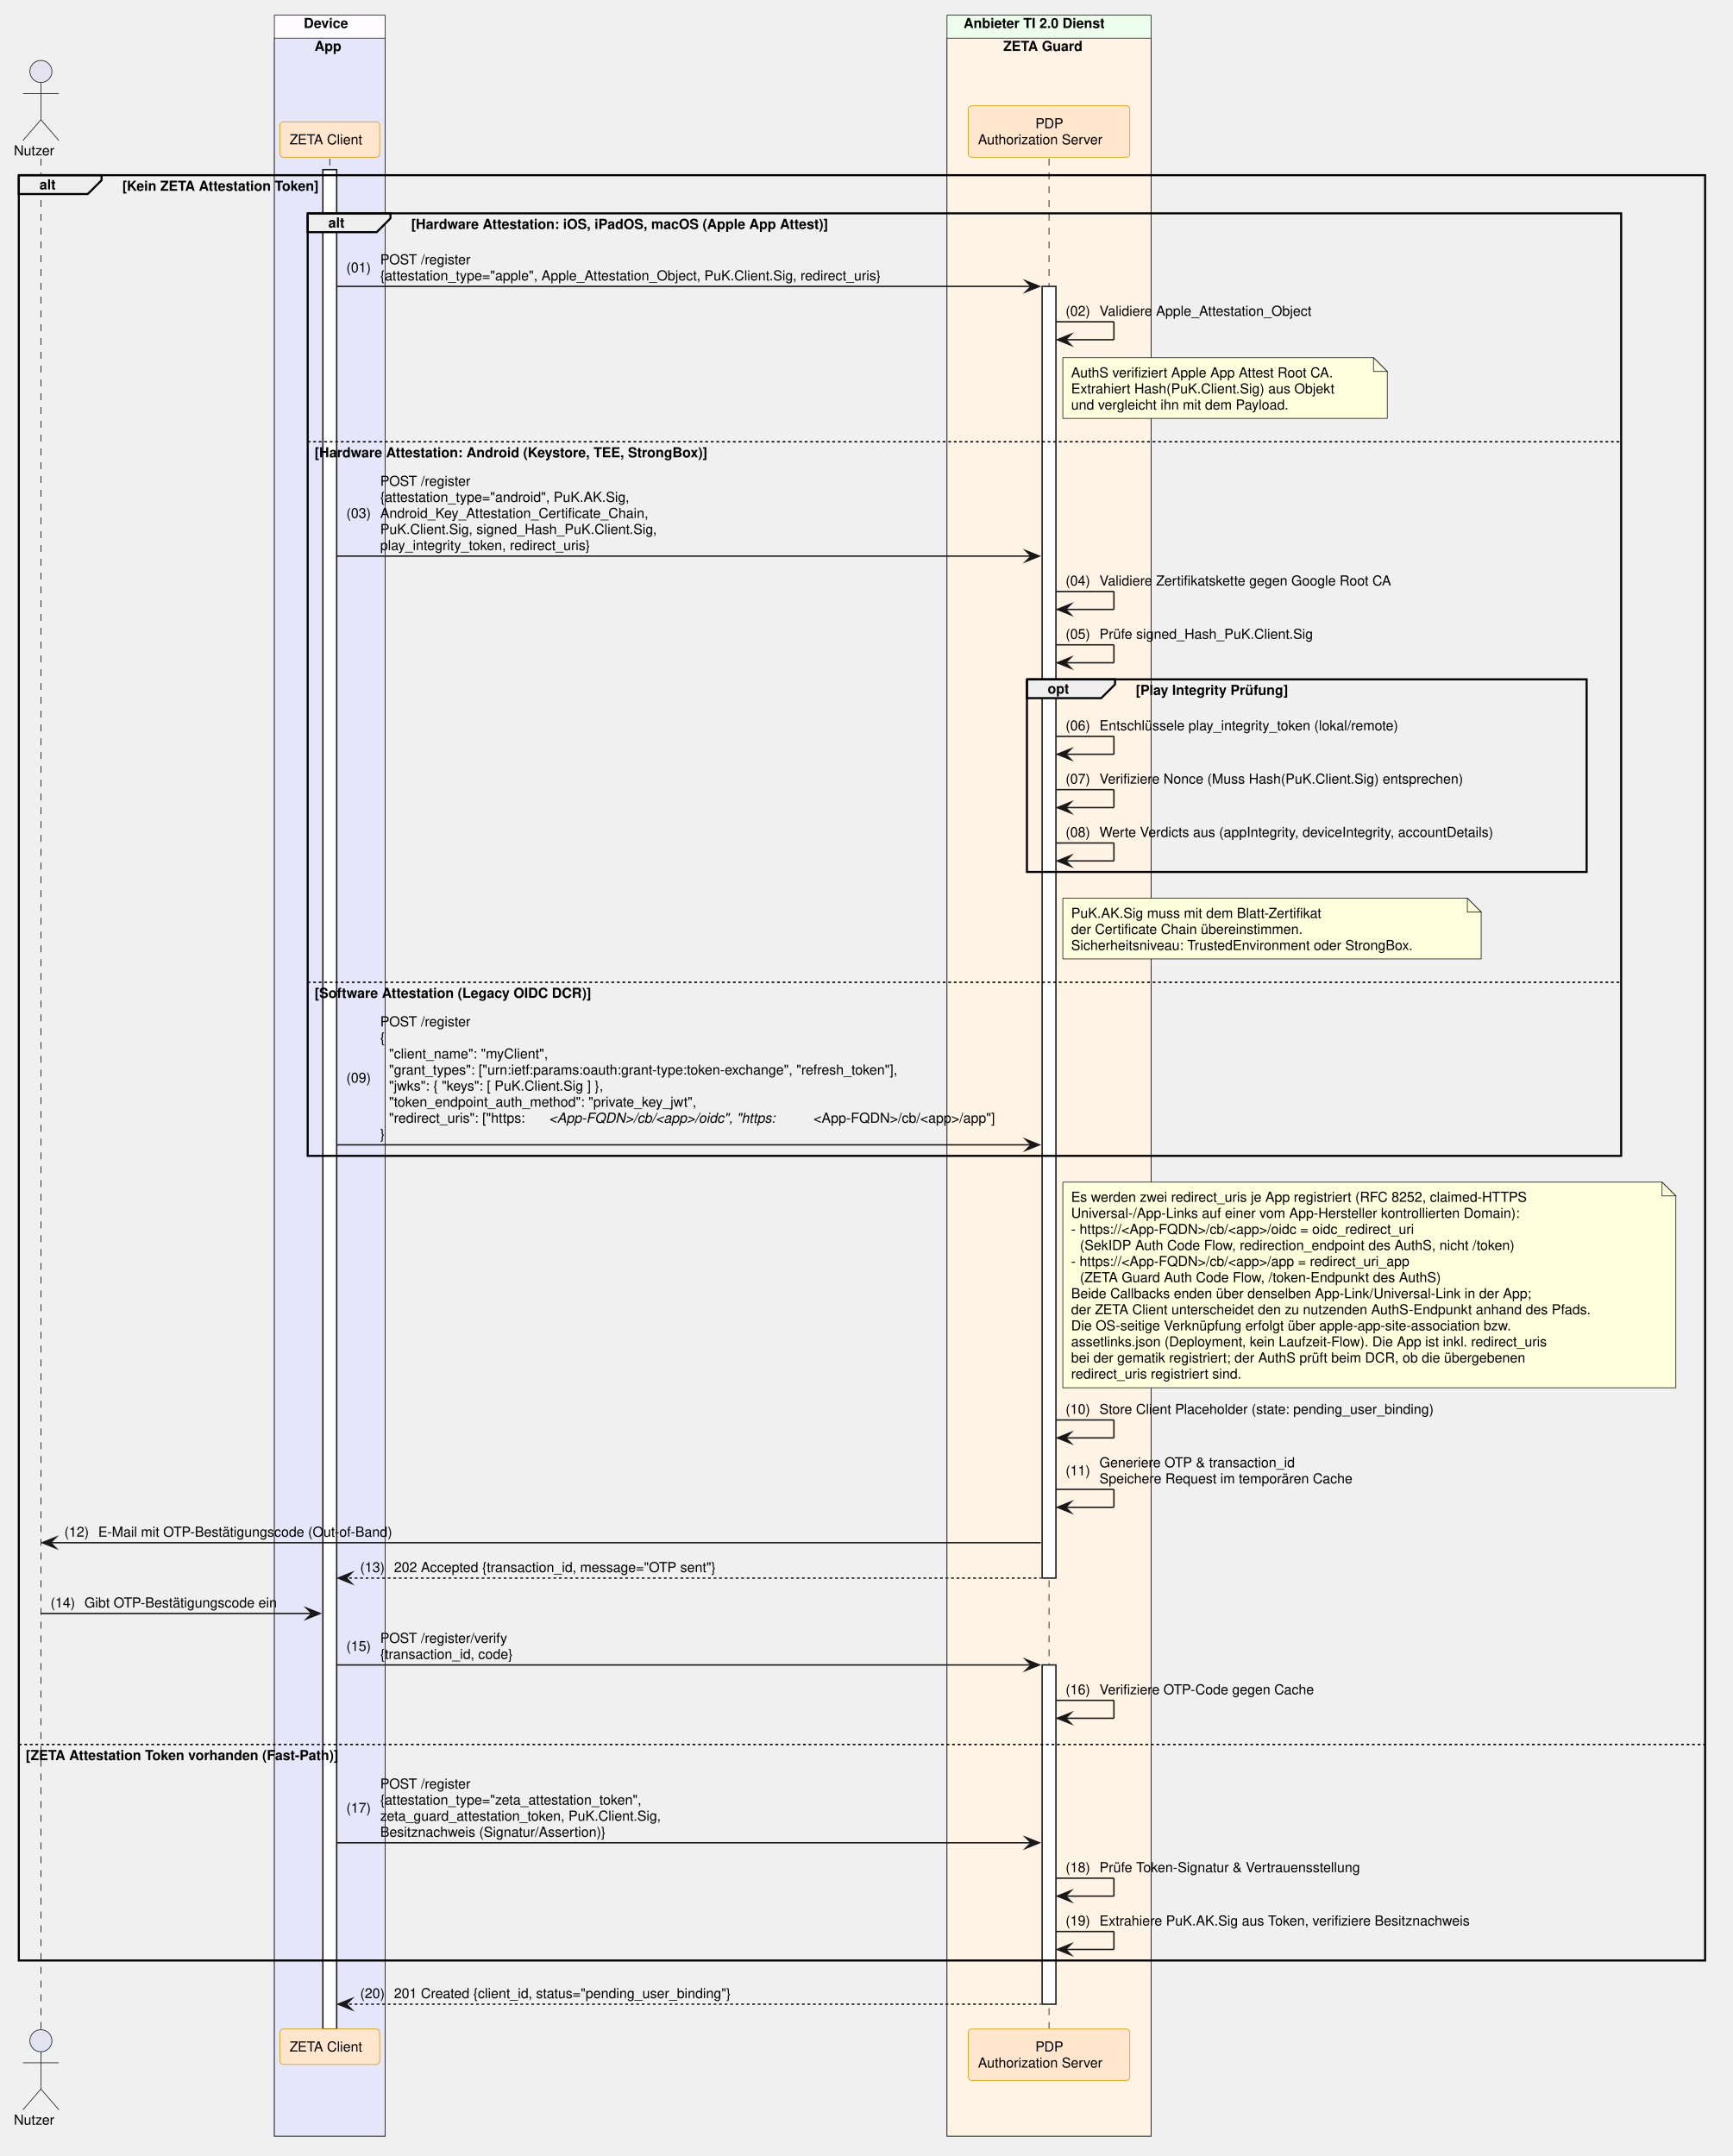
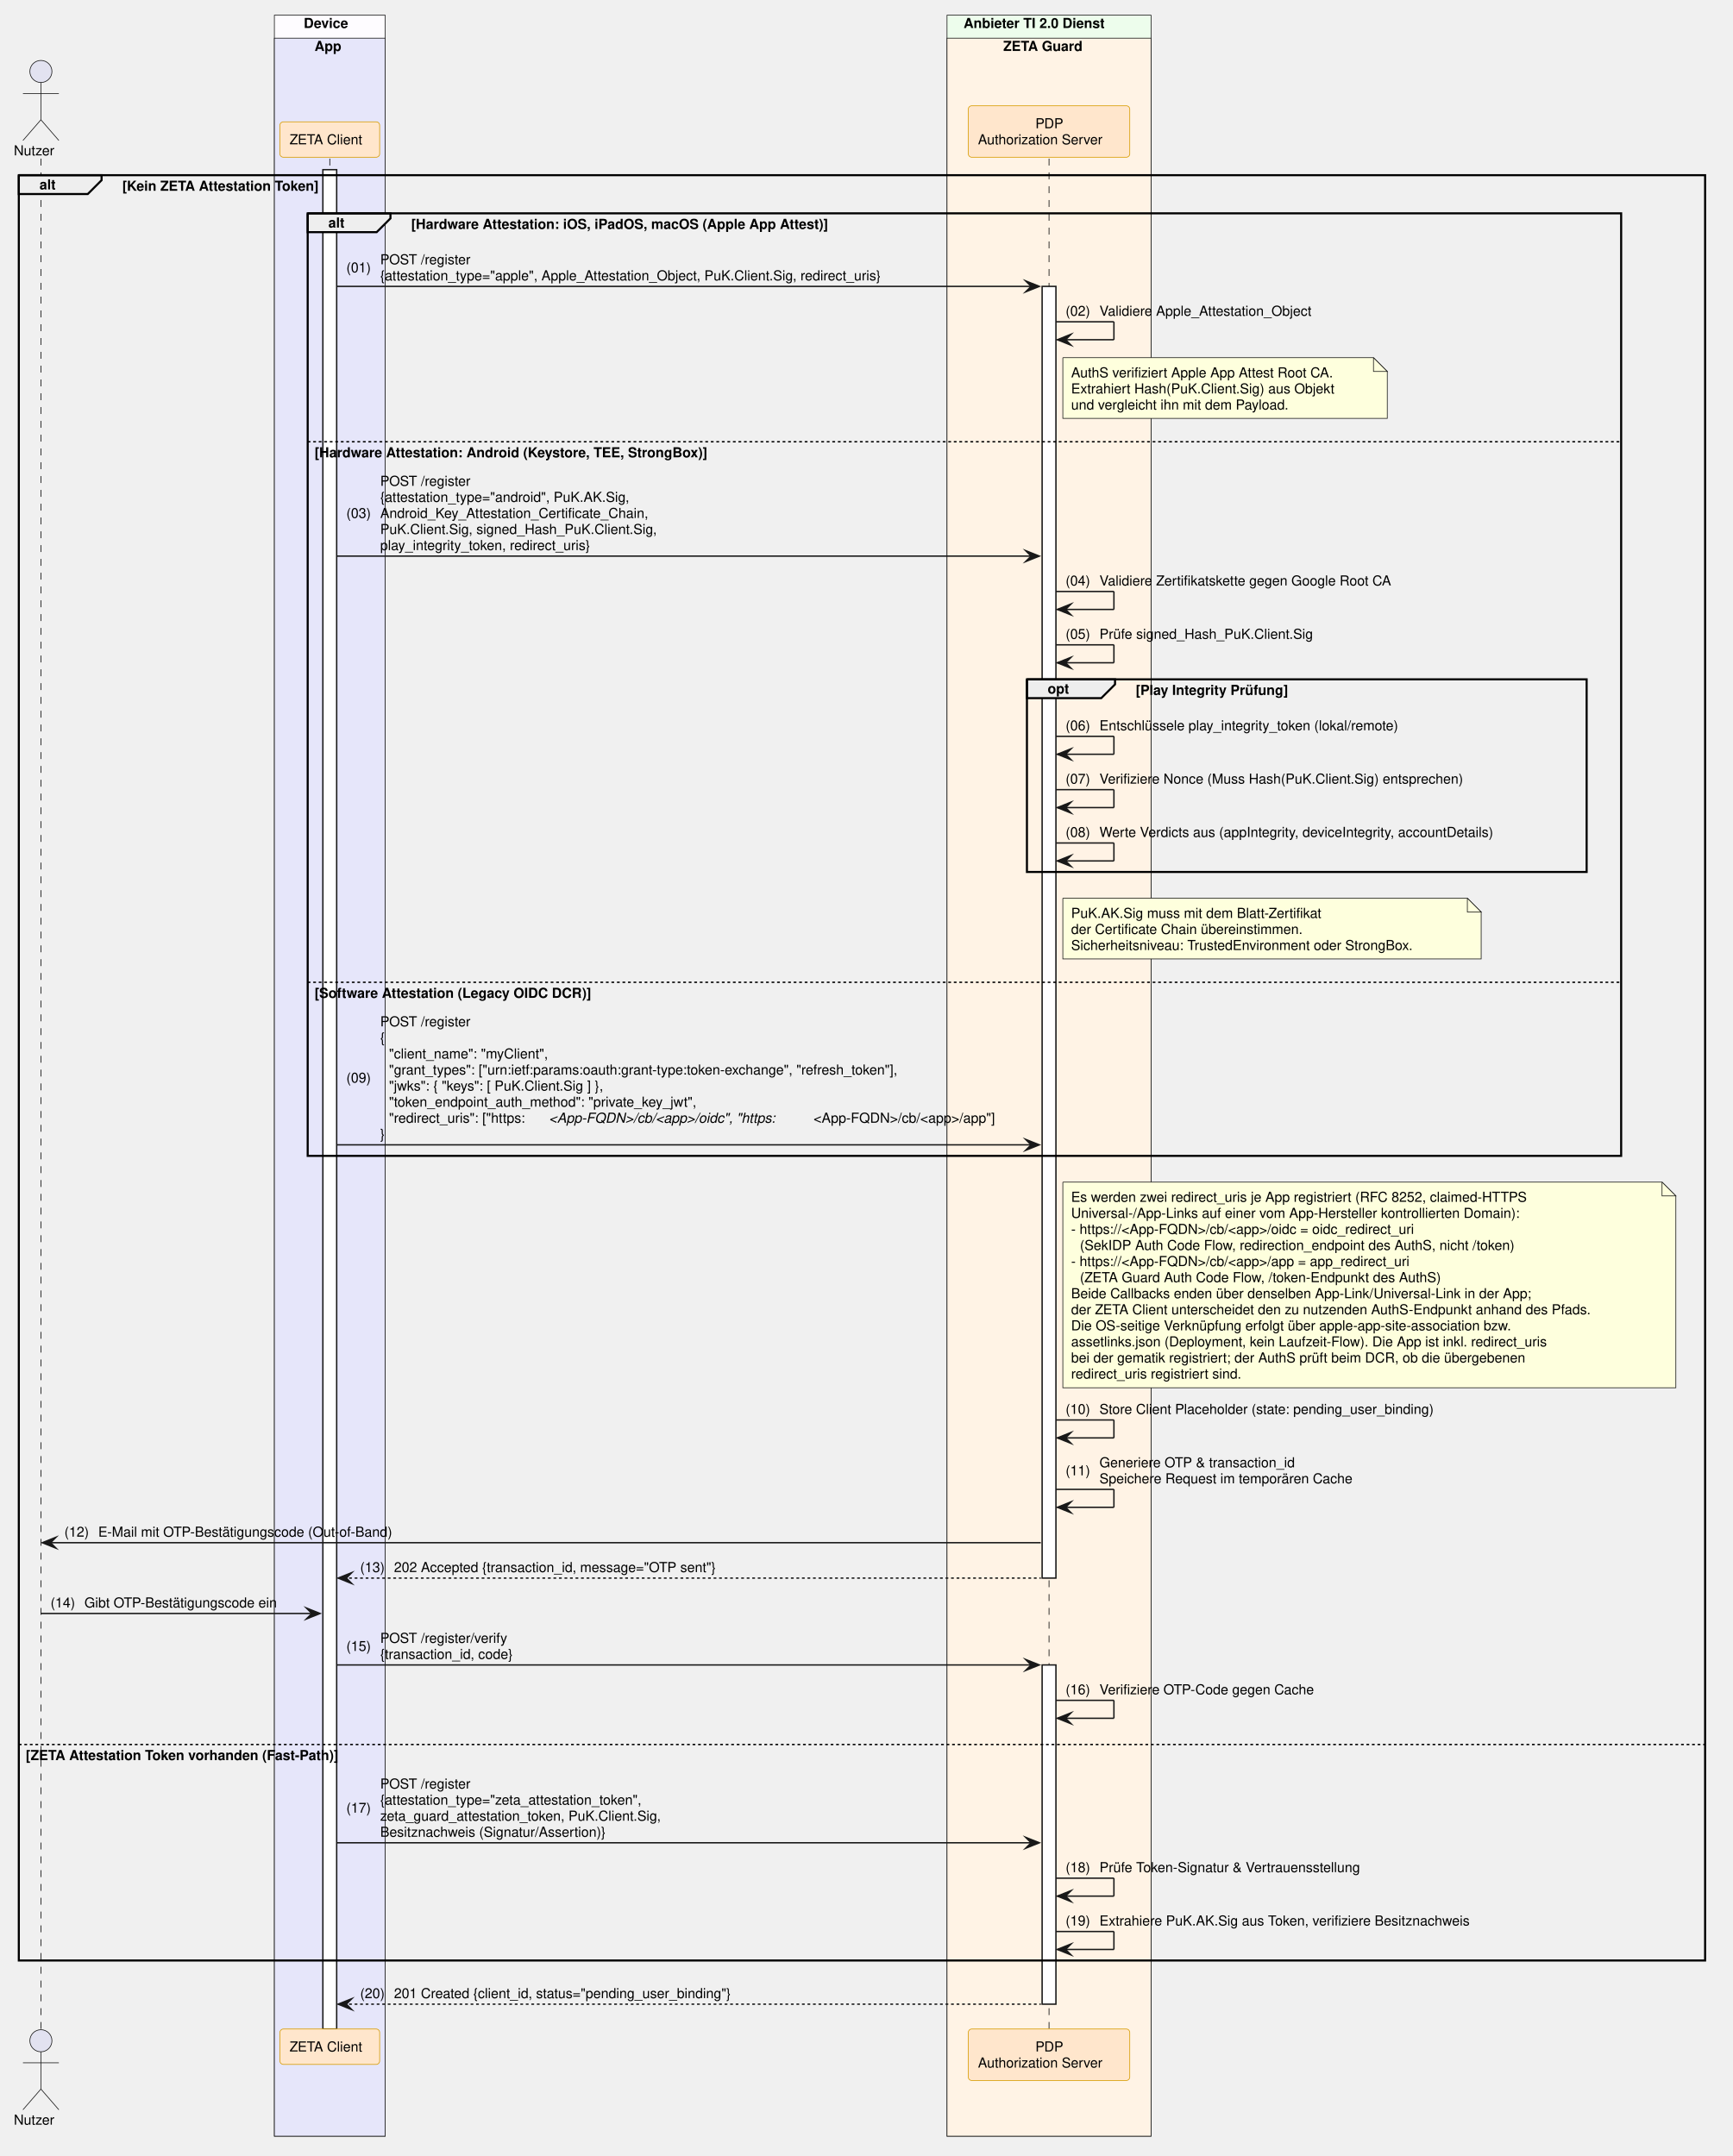
<svg xmlns="http://www.w3.org/2000/svg" contentStyleType="text/css" data-diagram-type="SEQUENCE" height="1562px" preserveAspectRatio="none" style="width:1255px;height:1562px;background:#FFFFFF;" version="1.1" viewBox="0 0 1255 1562" width="1255px" zoomAndPan="magnify">
  <defs />
  <g>
    <rect fill="#FEFCFF" height="1536.641" style="stroke:#181818;stroke-width:0.5;" width="80.247" x="198.738" y="11" />
    <text fill="#000000" font-family="Helvetica" font-size="10" font-weight="700" x="219.992" y="20.282">Device</text>
    <rect fill="#E6E6FA" height="1520" style="stroke:#181818;stroke-width:0.5;" width="80.247" x="198.738" y="27.641" />
    <text fill="#000000" font-family="Helvetica" font-size="10" font-weight="700" x="227.833" y="36.923">App</text>
    <rect fill="#EDFDEC" height="1536.641" style="stroke:#181818;stroke-width:0.5;" width="147.784" x="685.928" y="11" />
    <text fill="#000000" font-family="Helvetica" font-size="10" font-weight="700" x="697.928" y="20.282">Anbieter TI 2.0 Dienst</text>
    <rect fill="#FFF3E5" height="1520" style="stroke:#181818;stroke-width:0.5;" width="147.784" x="685.928" y="27.641" />
    <text fill="#000000" font-family="Helvetica" font-size="10" font-weight="700" x="726.676" y="36.923">ZETA Guard</text>
    <g>
      <rect fill="#000000" fill-opacity="0" height="1355.078" width="8" x="26.126" y="114.922" />
      <line style="stroke:#000000;stroke-width:0.5;stroke-dasharray:5,5;" x1="29.626" x2="29.626" y1="114.922" y2="1470" />
    </g>
    <g>
      <rect fill="#000000" fill-opacity="0" height="1355.078" width="8" x="235.361" y="114.922" />
      <line style="stroke:#000000;stroke-width:0.5;stroke-dasharray:5,5;" x1="238.861" x2="238.861" y1="114.922" y2="1470" />
    </g>
    <g>
      <rect fill="#FFFFFF" height="1347.078" style="stroke:#181818;stroke-width:1;" width="10" x="233.861" y="122.922" />
    </g>
    <g>
      <rect fill="#000000" fill-opacity="0" height="1355.078" width="8" x="756.32" y="114.922" />
      <line style="stroke:#000000;stroke-width:0.5;stroke-dasharray:5,5;" x1="759.82" x2="759.82" y1="114.922" y2="1470" />
    </g>
    <g>
      <rect fill="#FFFFFF" height="935.828" style="stroke:#181818;stroke-width:1;" width="10" x="754.82" y="207.484" />
    </g>
    <g>
      <rect fill="#FFFFFF" height="245.766" style="stroke:#181818;stroke-width:1;" width="10" x="754.82" y="1206.234" />
    </g>
    <text fill="#000000" font-family="Helvetica" font-size="10" x="10" y="112.564">Nutzer</text>
    <ellipse cx="29.626" cy="51.781" fill="#E2E2F0" rx="8" ry="8" style="stroke:#181818;stroke-width:0.5;" />
    <path d="M29.626,59.781 L29.626,86.781 M16.626,67.781 L42.626,67.781 M29.626,86.781 L16.626,101.781 M29.626,86.781 L42.626,101.781" fill="none" style="stroke:#181818;stroke-width:0.5;" />
    <rect fill="#FFE6CC" height="25.641" rx="2.5" ry="2.5" style="stroke:#D79B00;stroke-width:0.5;" width="72.247" x="202.738" y="88.281" />
    <text fill="#000000" font-family="Helvetica" font-size="10" x="209.738" y="104.564">ZETA Client</text>
    <rect fill="#FFE6CC" height="37.281" rx="2.5" ry="2.5" style="stroke:#D79B00;stroke-width:0.5;" width="116.949" x="701.346" y="76.641" />
    <text fill="#000000" font-family="Helvetica" font-size="10" x="749.94" y="92.923">PDP</text>
    <text fill="#000000" font-family="Helvetica" font-size="10" x="708.346" y="104.564">Authorization Server</text>
    <text fill="#000000" font-family="Helvetica" font-size="10" x="10" y="1539.282">Nutzer</text>
    <ellipse cx="29.626" cy="1478.5" fill="#E2E2F0" rx="8" ry="8" style="stroke:#181818;stroke-width:0.5;" />
    <path d="M29.626,1486.5 L29.626,1513.5 M16.626,1494.5 L42.626,1494.5 M29.626,1513.5 L16.626,1528.5 M29.626,1513.5 L42.626,1528.5" fill="none" style="stroke:#181818;stroke-width:0.5;" />
    <rect fill="#FFE6CC" height="25.641" rx="2.5" ry="2.5" style="stroke:#D79B00;stroke-width:0.5;" width="72.247" x="202.738" y="1470" />
    <text fill="#000000" font-family="Helvetica" font-size="10" x="209.738" y="1486.282">ZETA Client</text>
    <rect fill="#FFE6CC" height="37.281" rx="2.5" ry="2.5" style="stroke:#D79B00;stroke-width:0.5;" width="116.949" x="701.346" y="1470" />
    <text fill="#000000" font-family="Helvetica" font-size="10" x="749.94" y="1486.282">PDP</text>
    <text fill="#000000" font-family="Helvetica" font-size="10" x="708.346" y="1497.923">Authorization Server</text>
    <path d="M13.626,126.922 L73.582,126.922 L73.582,130.562 L63.582,140.562 L13.626,140.562 L13.626,126.922" fill="#EEEEEE" style="stroke:#000000;stroke-width:1.5;" />
    <rect fill="none" height="1293.438" style="stroke:#000000;stroke-width:1.5;" width="1221.393" x="13.626" y="126.922" />
    <text fill="#000000" font-family="Helvetica" font-size="10" font-weight="700" x="28.626" y="137.204">alt</text>
    <text fill="#000000" font-family="Helvetica" font-size="10" font-weight="700" x="88.582" y="138.204">[Kein ZETA Attestation Token]</text>
    <line style="stroke:#000000;stroke-width:1;stroke-dasharray:2,2;" x1="13.626" x2="1235.019" y1="1263.875" y2="1263.875" />
    <text fill="#000000" font-family="Helvetica" font-size="10" font-weight="700" x="18.626" y="1275.157">[ZETA Attestation Token vorhanden (Fast-Path)]</text>
    <path d="M222.861,154.562 L282.817,154.562 L282.817,158.203 L272.817,168.203 L222.861,168.203 L222.861,154.562" fill="#EEEEEE" style="stroke:#000000;stroke-width:1.5;" />
    <rect fill="none" height="682.859" style="stroke:#000000;stroke-width:1.5;" width="951.35" x="222.861" y="154.562" />
    <text fill="#000000" font-family="Helvetica" font-size="10" font-weight="700" x="237.861" y="164.845">alt</text>
    <text fill="#000000" font-family="Helvetica" font-size="10" font-weight="700" x="297.817" y="165.845">[Hardware Attestation: iOS, iPadOS, macOS (Apple App Attest)]</text>
    <line style="stroke:#000000;stroke-width:1;stroke-dasharray:2,2;" x1="222.861" x2="1174.211" y1="320.047" y2="320.047" />
    <text fill="#000000" font-family="Helvetica" font-size="10" font-weight="700" x="227.861" y="331.329">[Hardware Attestation: Android (Keystore, TEE, StrongBox)]</text>
    <line style="stroke:#000000;stroke-width:1;stroke-dasharray:2,2;" x1="222.861" x2="1174.211" y1="711.656" y2="711.656" />
    <text fill="#000000" font-family="Helvetica" font-size="10" font-weight="700" x="227.861" y="722.938">[Software Attestation (Legacy OIDC DCR)]</text>
    <polygon fill="#181818" points="742.82,203.484,752.82,207.484,742.82,211.484,746.82,207.484" style="stroke:#181818;stroke-width:1;stroke-linejoin:miter;stroke-miterlimit:10;" />
    <line style="stroke:#181818;stroke-width:1;" x1="243.861" x2="748.82" y1="207.484" y2="207.484" />
    <text fill="#000000" font-family="Helvetica" font-size="10" x="250.861" y="197.306">(01)</text>
    <text fill="#000000" font-family="Helvetica" font-size="10" x="275.389" y="191.485">POST /register</text>
    <text fill="#000000" font-family="Helvetica" font-size="10" x="275.389" y="203.126">{attestation_type="apple", Apple_Attestation_Object, PuK.Client.Sig, redirect_uris}</text>
    <line style="stroke:#181818;stroke-width:1;" x1="764.82" x2="806.82" y1="233.125" y2="233.125" />
    <line style="stroke:#181818;stroke-width:1;" x1="806.82" x2="806.82" y1="233.125" y2="246.125" />
    <line style="stroke:#181818;stroke-width:1;" x1="765.82" x2="806.82" y1="246.125" y2="246.125" />
    <polygon fill="#181818" points="775.82,242.125,765.82,246.125,775.82,250.125,771.82,246.125" style="stroke:#181818;stroke-width:1;stroke-linejoin:miter;stroke-miterlimit:10;" />
    <text fill="#000000" font-family="Helvetica" font-size="10" x="771.82" y="228.767">(02)</text>
    <text fill="#000000" font-family="Helvetica" font-size="10" x="796.348" y="228.767">Validiere Apple_Attestation_Object</text>
    <path d="M769.82,259.125 L769.82,303.125 L1004.82,303.125 L1004.82,269.125 L994.82,259.125 L769.82,259.125" fill="#FEFFDD" style="stroke:#181818;stroke-width:0.5;" />
    <path d="M994.82,259.125 L994.82,269.125 L1004.82,269.125 L994.82,259.125" fill="#FEFFDD" style="stroke:#181818;stroke-width:0.5;" />
    <text fill="#000000" font-family="Helvetica" font-size="10" x="775.82" y="273.407">AuthS verifiziert Apple App Attest Root CA.</text>
    <text fill="#000000" font-family="Helvetica" font-size="10" x="775.82" y="285.048">Extrahiert Hash(PuK.Client.Sig) aus Objekt</text>
    <text fill="#000000" font-family="Helvetica" font-size="10" x="775.82" y="296.688">und vergleicht ihn mit dem Payload.</text>
    <polygon fill="#181818" points="742.82,398.891,752.82,402.891,742.82,406.891,746.82,402.891" style="stroke:#181818;stroke-width:1;stroke-linejoin:miter;stroke-miterlimit:10;" />
    <line style="stroke:#181818;stroke-width:1;" x1="243.861" x2="748.82" y1="402.891" y2="402.891" />
    <text fill="#000000" font-family="Helvetica" font-size="10" x="250.861" y="375.251">(03)</text>
    <text fill="#000000" font-family="Helvetica" font-size="10" x="275.389" y="351.97">POST /register</text>
    <text fill="#000000" font-family="Helvetica" font-size="10" x="275.389" y="363.61">{attestation_type="android", PuK.AK.Sig,</text>
    <text fill="#000000" font-family="Helvetica" font-size="10" x="275.389" y="375.251">Android_Key_Attestation_Certificate_Chain,</text>
    <text fill="#000000" font-family="Helvetica" font-size="10" x="275.389" y="386.892">PuK.Client.Sig, signed_Hash_PuK.Client.Sig,</text>
    <text fill="#000000" font-family="Helvetica" font-size="10" x="275.389" y="398.532">play_integrity_token, redirect_uris}</text>
    <line style="stroke:#181818;stroke-width:1;" x1="764.82" x2="806.82" y1="428.531" y2="428.531" />
    <line style="stroke:#181818;stroke-width:1;" x1="806.82" x2="806.82" y1="428.531" y2="441.531" />
    <line style="stroke:#181818;stroke-width:1;" x1="765.82" x2="806.82" y1="441.531" y2="441.531" />
    <polygon fill="#181818" points="775.82,437.531,765.82,441.531,775.82,445.531,771.82,441.531" style="stroke:#181818;stroke-width:1;stroke-linejoin:miter;stroke-miterlimit:10;" />
    <text fill="#000000" font-family="Helvetica" font-size="10" x="771.82" y="424.173">(04)</text>
    <text fill="#000000" font-family="Helvetica" font-size="10" x="796.348" y="424.173">Validiere Zertifikatskette gegen Google Root CA</text>
    <line style="stroke:#181818;stroke-width:1;" x1="764.82" x2="806.82" y1="467.172" y2="467.172" />
    <line style="stroke:#181818;stroke-width:1;" x1="806.82" x2="806.82" y1="467.172" y2="480.172" />
    <line style="stroke:#181818;stroke-width:1;" x1="765.82" x2="806.82" y1="480.172" y2="480.172" />
    <polygon fill="#181818" points="775.82,476.172,765.82,480.172,775.82,484.172,771.82,480.172" style="stroke:#181818;stroke-width:1;stroke-linejoin:miter;stroke-miterlimit:10;" />
    <text fill="#000000" font-family="Helvetica" font-size="10" x="771.82" y="462.813">(05)</text>
    <text fill="#000000" font-family="Helvetica" font-size="10" x="796.348" y="462.813">Prüfe signed_Hash_PuK.Client.Sig</text>
    <path d="M743.82,492.172 L807.629,492.172 L807.629,495.812 L797.629,505.812 L743.82,505.812 L743.82,492.172" fill="#EEEEEE" style="stroke:#000000;stroke-width:1.5;" />
    <rect fill="none" height="139.562" style="stroke:#000000;stroke-width:1.5;" width="405.391" x="743.82" y="492.172" />
    <text fill="#000000" font-family="Helvetica" font-size="10" font-weight="700" x="758.82" y="502.454">opt</text>
    <text fill="#000000" font-family="Helvetica" font-size="10" font-weight="700" x="822.629" y="503.454">[Play Integrity Prüfung]</text>
    <line style="stroke:#181818;stroke-width:1;" x1="764.82" x2="806.82" y1="533.453" y2="533.453" />
    <line style="stroke:#181818;stroke-width:1;" x1="806.82" x2="806.82" y1="533.453" y2="546.453" />
    <line style="stroke:#181818;stroke-width:1;" x1="765.82" x2="806.82" y1="546.453" y2="546.453" />
    <polygon fill="#181818" points="775.82,542.453,765.82,546.453,775.82,550.453,771.82,546.453" style="stroke:#181818;stroke-width:1;stroke-linejoin:miter;stroke-miterlimit:10;" />
    <text fill="#000000" font-family="Helvetica" font-size="10" x="771.82" y="529.095">(06)</text>
    <text fill="#000000" font-family="Helvetica" font-size="10" x="796.348" y="529.095">Entschlüssele play_integrity_token (lokal/remote)</text>
    <line style="stroke:#181818;stroke-width:1;" x1="764.82" x2="806.82" y1="572.094" y2="572.094" />
    <line style="stroke:#181818;stroke-width:1;" x1="806.82" x2="806.82" y1="572.094" y2="585.094" />
    <line style="stroke:#181818;stroke-width:1;" x1="765.82" x2="806.82" y1="585.094" y2="585.094" />
    <polygon fill="#181818" points="775.82,581.094,765.82,585.094,775.82,589.094,771.82,585.094" style="stroke:#181818;stroke-width:1;stroke-linejoin:miter;stroke-miterlimit:10;" />
    <text fill="#000000" font-family="Helvetica" font-size="10" x="771.82" y="567.735">(07)</text>
    <text fill="#000000" font-family="Helvetica" font-size="10" x="796.348" y="567.735">Verifiziere Nonce (Muss Hash(PuK.Client.Sig) entsprechen)</text>
    <line style="stroke:#181818;stroke-width:1;" x1="764.82" x2="806.82" y1="610.734" y2="610.734" />
    <line style="stroke:#181818;stroke-width:1;" x1="806.82" x2="806.82" y1="610.734" y2="623.734" />
    <line style="stroke:#181818;stroke-width:1;" x1="765.82" x2="806.82" y1="623.734" y2="623.734" />
    <polygon fill="#181818" points="775.82,619.734,765.82,623.734,775.82,627.734,771.82,623.734" style="stroke:#181818;stroke-width:1;stroke-linejoin:miter;stroke-miterlimit:10;" />
    <text fill="#000000" font-family="Helvetica" font-size="10" x="771.82" y="606.376">(08)</text>
    <text fill="#000000" font-family="Helvetica" font-size="10" x="796.348" y="606.376">Werte Verdicts aus (appIntegrity, deviceIntegrity, accountDetails)</text>
    <path d="M769.82,650.734 L769.82,694.734 L1072.82,694.734 L1072.82,660.734 L1062.82,650.734 L769.82,650.734" fill="#FEFFDD" style="stroke:#181818;stroke-width:0.5;" />
    <path d="M1062.82,650.734 L1062.82,660.734 L1072.82,660.734 L1062.82,650.734" fill="#FEFFDD" style="stroke:#181818;stroke-width:0.5;" />
    <text fill="#000000" font-family="Helvetica" font-size="10" x="775.82" y="665.017">PuK.AK.Sig muss mit dem Blatt-Zertifikat</text>
    <text fill="#000000" font-family="Helvetica" font-size="10" x="775.82" y="676.657">der Certificate Chain übereinstimmen.</text>
    <text fill="#000000" font-family="Helvetica" font-size="10" x="775.82" y="688.298">Sicherheitsniveau: TrustedEnvironment oder StrongBox.</text>
    <polygon fill="#181818" points="742.82,825.422,752.82,829.422,742.82,833.422,746.82,829.422" style="stroke:#181818;stroke-width:1;stroke-linejoin:miter;stroke-miterlimit:10;" />
    <line style="stroke:#181818;stroke-width:1;" x1="243.861" x2="748.82" y1="829.422" y2="829.422" />
    <text fill="#000000" font-family="Helvetica" font-size="10" x="250.861" y="784.321">(09)</text>
    <text fill="#000000" font-family="Helvetica" font-size="10" x="275.389" y="743.579">POST /register</text>
    <text fill="#000000" font-family="Helvetica" font-size="10" x="275.389" y="755.22">{</text>
    <text fill="#000000" font-family="Helvetica" font-size="10" x="281.746" y="766.86">"client_name": "myClient",</text>
    <text fill="#000000" font-family="Helvetica" font-size="10" x="281.746" y="778.501">"grant_types": ["urn:ietf:params:oauth:grant-type:token-exchange", "refresh_token"],</text>
    <text fill="#000000" font-family="Helvetica" font-size="10" x="281.746" y="790.142">"jwks": { "keys": [ PuK.Client.Sig ] },</text>
    <text fill="#000000" font-family="Helvetica" font-size="10" x="281.746" y="801.782">"token_endpoint_auth_method": "private_key_jwt",</text>
    <text fill="#000000" font-family="Helvetica" font-size="10" x="281.746" y="813.423">"redirect_uris": ["https:</text>
    <text fill="#000000" font-family="Helvetica" font-size="10" font-style="italic" x="397.61" y="813.423">&lt;App-FQDN&gt;/cb/&lt;app&gt;/oidc", "https:</text>
    <text fill="#000000" font-family="Helvetica" font-size="10" x="589.256" y="813.423">&lt;App-FQDN&gt;/cb/&lt;app&gt;/app"]</text>
    <text fill="#000000" font-family="Helvetica" font-size="10" x="275.389" y="825.063">}</text>
    <path d="M769.82,856.422 L769.82,1005.422 L1213.82,1005.422 L1213.82,866.422 L1203.82,856.422 L769.82,856.422" fill="#FEFFDD" style="stroke:#181818;stroke-width:0.5;" />
    <path d="M1203.82,856.422 L1203.82,866.422 L1213.82,866.422 L1203.82,856.422" fill="#FEFFDD" style="stroke:#181818;stroke-width:0.5;" />
    <text fill="#000000" font-family="Helvetica" font-size="10" x="775.82" y="870.704">Es werden zwei redirect_uris je App registriert (RFC 8252, claimed-HTTPS</text>
    <text fill="#000000" font-family="Helvetica" font-size="10" x="775.82" y="882.345">Universal-/App-Links auf einer vom App-Hersteller kontrollierten Domain):</text>
    <text fill="#000000" font-family="Helvetica" font-size="10" x="775.82" y="893.985">- https://&lt;App-FQDN&gt;/cb/&lt;app&gt;/oidc = oidc_redirect_uri</text>
    <text fill="#000000" font-family="Helvetica" font-size="10" x="782.178" y="905.626">(SekIDP Auth Code Flow, redirection_endpoint des AuthS, nicht /token)</text>
-     <text fill="#000000" font-family="Helvetica" font-size="10" x="775.82" y="917.267">- https://&lt;App-FQDN&gt;/cb/&lt;app&gt;/app = redirect_uri_app</text>
+     <text fill="#000000" font-family="Helvetica" font-size="10" x="775.82" y="917.267">- https://&lt;App-FQDN&gt;/cb/&lt;app&gt;/app = app_redirect_uri</text>
    <text fill="#000000" font-family="Helvetica" font-size="10" x="782.178" y="928.907">(ZETA Guard Auth Code Flow, /token-Endpunkt des AuthS)</text>
    <text fill="#000000" font-family="Helvetica" font-size="10" x="775.82" y="940.548">Beide Callbacks enden über denselben App-Link/Universal-Link in der App;</text>
    <text fill="#000000" font-family="Helvetica" font-size="10" x="775.82" y="952.188">der ZETA Client unterscheidet den zu nutzenden AuthS-Endpunkt anhand des Pfads.</text>
    <text fill="#000000" font-family="Helvetica" font-size="10" x="775.82" y="963.829">Die OS-seitige Verknüpfung erfolgt über apple-app-site-association bzw.</text>
    <text fill="#000000" font-family="Helvetica" font-size="10" x="775.82" y="975.47">assetlinks.json (Deployment, kein Laufzeit-Flow). Die App ist inkl. redirect_uris</text>
    <text fill="#000000" font-family="Helvetica" font-size="10" x="775.82" y="987.11">bei der gematik registriert; der AuthS prüft beim DCR, ob die übergebenen</text>
    <text fill="#000000" font-family="Helvetica" font-size="10" x="775.82" y="998.751">redirect_uris registriert sind.</text>
    <line style="stroke:#181818;stroke-width:1;" x1="764.82" x2="806.82" y1="1028.75" y2="1028.75" />
    <line style="stroke:#181818;stroke-width:1;" x1="806.82" x2="806.82" y1="1028.75" y2="1041.75" />
    <line style="stroke:#181818;stroke-width:1;" x1="765.82" x2="806.82" y1="1041.75" y2="1041.75" />
    <polygon fill="#181818" points="775.82,1037.75,765.82,1041.75,775.82,1045.75,771.82,1041.75" style="stroke:#181818;stroke-width:1;stroke-linejoin:miter;stroke-miterlimit:10;" />
    <text fill="#000000" font-family="Helvetica" font-size="10" x="771.82" y="1024.392">(10)</text>
    <text fill="#000000" font-family="Helvetica" font-size="10" x="796.348" y="1024.392">Store Client Placeholder (state: pending_user_binding)</text>
    <line style="stroke:#181818;stroke-width:1;" x1="764.82" x2="806.82" y1="1079.031" y2="1079.031" />
    <line style="stroke:#181818;stroke-width:1;" x1="806.82" x2="806.82" y1="1079.031" y2="1092.031" />
    <line style="stroke:#181818;stroke-width:1;" x1="765.82" x2="806.82" y1="1092.031" y2="1092.031" />
    <polygon fill="#181818" points="775.82,1088.031,765.82,1092.031,775.82,1096.031,771.82,1092.031" style="stroke:#181818;stroke-width:1;stroke-linejoin:miter;stroke-miterlimit:10;" />
    <text fill="#000000" font-family="Helvetica" font-size="10" x="771.82" y="1068.852">(11)</text>
    <text fill="#000000" font-family="Helvetica" font-size="10" x="796.348" y="1063.032">Generiere OTP &amp; transaction_id</text>
    <text fill="#000000" font-family="Helvetica" font-size="10" x="796.348" y="1074.673">Speichere Request im temporären Cache</text>
    <polygon fill="#181818" points="40.626,1113.672,30.626,1117.672,40.626,1121.672,36.626,1117.672" style="stroke:#181818;stroke-width:1;stroke-linejoin:miter;stroke-miterlimit:10;" />
    <line style="stroke:#181818;stroke-width:1;" x1="34.626" x2="753.82" y1="1117.672" y2="1117.672" />
    <text fill="#000000" font-family="Helvetica" font-size="10" x="46.626" y="1113.313">(12)</text>
    <text fill="#000000" font-family="Helvetica" font-size="10" x="71.153" y="1113.313">E-Mail mit OTP-Bestätigungscode (Out-of-Band)</text>
    <polygon fill="#181818" points="254.861,1139.312,244.861,1143.312,254.861,1147.312,250.861,1143.312" style="stroke:#181818;stroke-width:1;stroke-linejoin:miter;stroke-miterlimit:10;" />
    <line style="stroke:#181818;stroke-width:1;stroke-dasharray:2,2;" x1="248.861" x2="753.82" y1="1143.312" y2="1143.312" />
    <text fill="#000000" font-family="Helvetica" font-size="10" x="260.861" y="1138.954">(13)</text>
    <text fill="#000000" font-family="Helvetica" font-size="10" x="285.389" y="1138.954">202 Accepted {transaction_id, message="OTP sent"}</text>
    <polygon fill="#181818" points="221.861,1164.953,231.861,1168.953,221.861,1172.953,225.861,1168.953" style="stroke:#181818;stroke-width:1;stroke-linejoin:miter;stroke-miterlimit:10;" />
    <line style="stroke:#181818;stroke-width:1;" x1="29.626" x2="227.861" y1="1168.953" y2="1168.953" />
    <text fill="#000000" font-family="Helvetica" font-size="10" x="36.626" y="1164.595">(14)</text>
    <text fill="#000000" font-family="Helvetica" font-size="10" x="61.153" y="1164.595">Gibt OTP-Bestätigungscode ein</text>
    <polygon fill="#181818" points="742.82,1202.234,752.82,1206.234,742.82,1210.234,746.82,1206.234" style="stroke:#181818;stroke-width:1;stroke-linejoin:miter;stroke-miterlimit:10;" />
    <line style="stroke:#181818;stroke-width:1;" x1="243.861" x2="748.82" y1="1206.234" y2="1206.234" />
    <text fill="#000000" font-family="Helvetica" font-size="10" x="250.861" y="1196.056">(15)</text>
    <text fill="#000000" font-family="Helvetica" font-size="10" x="275.389" y="1190.235">POST /register/verify</text>
    <text fill="#000000" font-family="Helvetica" font-size="10" x="275.389" y="1201.876">{transaction_id, code}</text>
    <line style="stroke:#181818;stroke-width:1;" x1="764.82" x2="806.82" y1="1231.875" y2="1231.875" />
    <line style="stroke:#181818;stroke-width:1;" x1="806.82" x2="806.82" y1="1231.875" y2="1244.875" />
    <line style="stroke:#181818;stroke-width:1;" x1="765.82" x2="806.82" y1="1244.875" y2="1244.875" />
    <polygon fill="#181818" points="775.82,1240.875,765.82,1244.875,775.82,1248.875,771.82,1244.875" style="stroke:#181818;stroke-width:1;stroke-linejoin:miter;stroke-miterlimit:10;" />
    <text fill="#000000" font-family="Helvetica" font-size="10" x="771.82" y="1227.517">(16)</text>
    <text fill="#000000" font-family="Helvetica" font-size="10" x="796.348" y="1227.517">Verifiziere OTP-Code gegen Cache</text>
    <polygon fill="#181818" points="742.82,1331.078,752.82,1335.078,742.82,1339.078,746.82,1335.078" style="stroke:#181818;stroke-width:1;stroke-linejoin:miter;stroke-miterlimit:10;" />
    <line style="stroke:#181818;stroke-width:1;" x1="243.861" x2="748.82" y1="1335.078" y2="1335.078" />
    <text fill="#000000" font-family="Helvetica" font-size="10" x="250.861" y="1313.259">(17)</text>
    <text fill="#000000" font-family="Helvetica" font-size="10" x="275.389" y="1295.798">POST /register</text>
    <text fill="#000000" font-family="Helvetica" font-size="10" x="275.389" y="1307.438">{attestation_type="zeta_attestation_token",</text>
    <text fill="#000000" font-family="Helvetica" font-size="10" x="275.389" y="1319.079">zeta_guard_attestation_token, PuK.Client.Sig,</text>
    <text fill="#000000" font-family="Helvetica" font-size="10" x="275.389" y="1330.72">Besitznachweis (Signatur/Assertion)}</text>
    <line style="stroke:#181818;stroke-width:1;" x1="764.82" x2="806.82" y1="1360.719" y2="1360.719" />
    <line style="stroke:#181818;stroke-width:1;" x1="806.82" x2="806.82" y1="1360.719" y2="1373.719" />
    <line style="stroke:#181818;stroke-width:1;" x1="765.82" x2="806.82" y1="1373.719" y2="1373.719" />
    <polygon fill="#181818" points="775.82,1369.719,765.82,1373.719,775.82,1377.719,771.82,1373.719" style="stroke:#181818;stroke-width:1;stroke-linejoin:miter;stroke-miterlimit:10;" />
    <text fill="#000000" font-family="Helvetica" font-size="10" x="771.82" y="1356.36">(18)</text>
    <text fill="#000000" font-family="Helvetica" font-size="10" x="796.348" y="1356.36">Prüfe Token-Signatur &amp; Vertrauensstellung</text>
    <line style="stroke:#181818;stroke-width:1;" x1="764.82" x2="806.82" y1="1399.359" y2="1399.359" />
    <line style="stroke:#181818;stroke-width:1;" x1="806.82" x2="806.82" y1="1399.359" y2="1412.359" />
    <line style="stroke:#181818;stroke-width:1;" x1="765.82" x2="806.82" y1="1412.359" y2="1412.359" />
    <polygon fill="#181818" points="775.82,1408.359,765.82,1412.359,775.82,1416.359,771.82,1412.359" style="stroke:#181818;stroke-width:1;stroke-linejoin:miter;stroke-miterlimit:10;" />
    <text fill="#000000" font-family="Helvetica" font-size="10" x="771.82" y="1395.001">(19)</text>
    <text fill="#000000" font-family="Helvetica" font-size="10" x="796.348" y="1395.001">Extrahiere PuK.AK.Sig aus Token, verifiziere Besitznachweis</text>
    <polygon fill="#181818" points="254.861,1448,244.861,1452,254.861,1456,250.861,1452" style="stroke:#181818;stroke-width:1;stroke-linejoin:miter;stroke-miterlimit:10;" />
    <line style="stroke:#181818;stroke-width:1;stroke-dasharray:2,2;" x1="248.861" x2="753.82" y1="1452" y2="1452" />
    <text fill="#000000" font-family="Helvetica" font-size="10" x="260.861" y="1447.642">(20)</text>
    <text fill="#000000" font-family="Helvetica" font-size="10" x="285.389" y="1447.642">201 Created {client_id, status="pending_user_binding"}</text>
  </g>
</svg>
